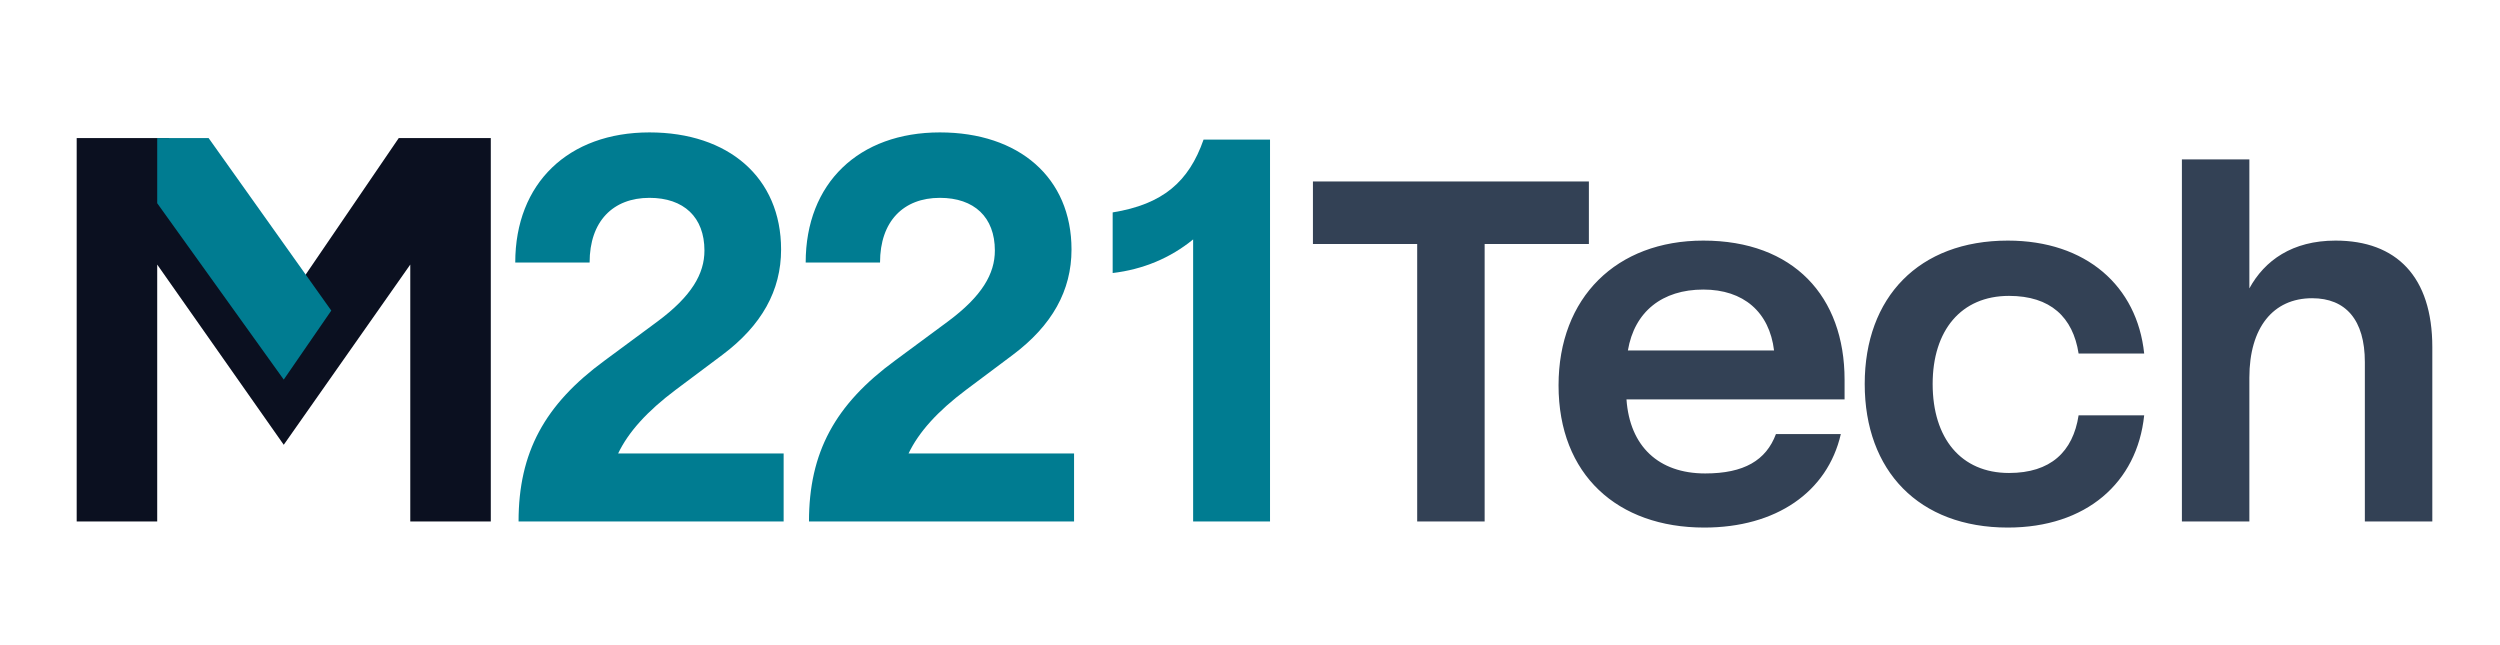
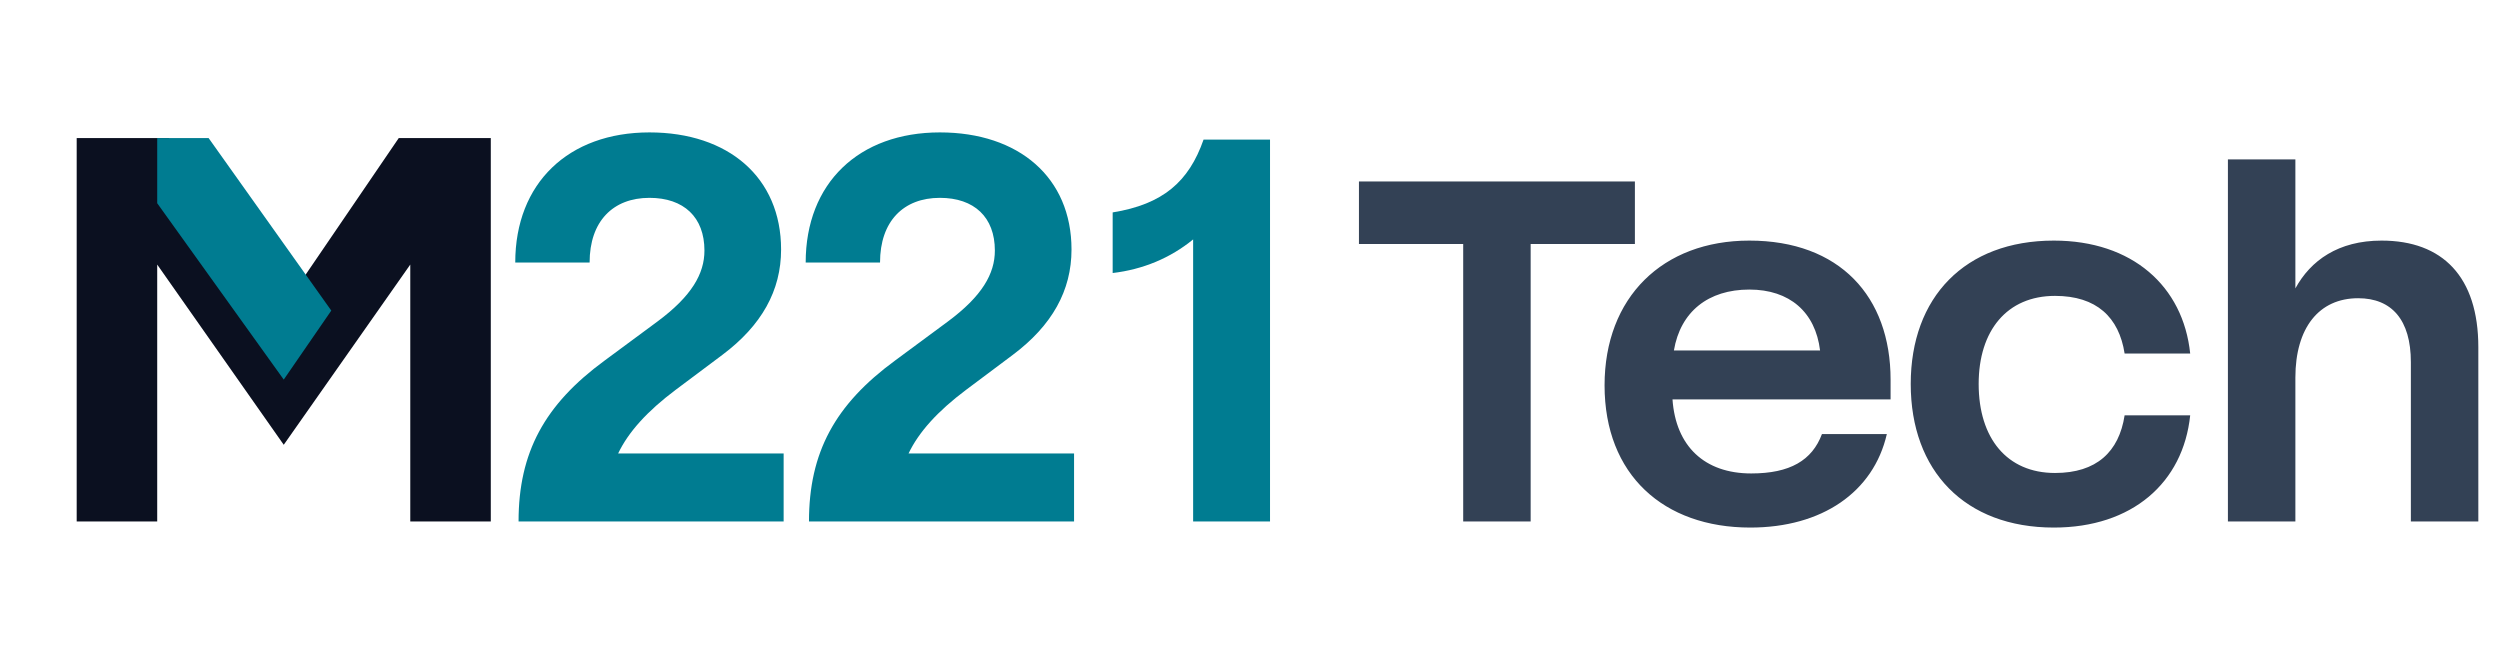
<svg xmlns="http://www.w3.org/2000/svg" viewBox="0 0 326 84" role="img" aria-labelledby="title desc">
  <path d="M10 68V18H22L37 40L52 18H64V68H53.5V34.5L37 58L20.5 34.5V68Z" fill="#0B1020" />
  <path d="M20.5 26.5L37 49.5L43.2 40.5L27.2 18H20.5Z" fill="#007C91" />
  <path d="M71.184 68.0H104.686V59.135H83.104C84.432 56.346 86.889 53.623 90.607 50.834L96.684 46.285C101.83 42.434 104.354 37.885 104.354 32.539C104.354 23.143 97.48 17.266 87.188 17.266C76.629 17.266 69.689 23.873 69.689 34.232H79.385C79.385 28.854 82.439 25.799 87.188 25.799C91.67 25.799 94.359 28.322 94.359 32.672C94.359 35.693 92.699 38.615 88.217 41.936L81.344 47.016C73.508 52.76 70.121 59.002 70.121 68.0Z" transform="translate(-2.5 0)" fill="#007C91" />
  <path d="M110.055 68.0H143.557V59.135H121.975C123.303 56.346 125.76 53.623 129.479 50.834L135.555 46.285C140.701 42.434 143.225 37.885 143.225 32.539C143.225 23.143 136.352 17.266 126.059 17.266C115.5 17.266 108.561 23.873 108.561 34.232H118.256C118.256 28.854 121.311 25.799 126.059 25.799C130.541 25.799 133.23 28.322 133.23 32.672C133.23 35.693 131.57 38.615 127.088 41.936L120.215 47.016C112.379 52.76 108.992 59.002 108.992 68.0Z" transform="translate(-3.5 0)" fill="#007C91" />
  <path d="M163.584 68.0H173.611V18.203H164.945C163.02 23.715 159.633 26.637 153.092 27.699V35.602C157.043 35.137 160.629 33.643 163.584 31.219Z" transform="translate(-8 0)" fill="#007C91" />
-   <path d="M183.479 68.0H193.041V28.672H207.816V19.807H168.703V28.672H183.479ZM224.168 68.863C234.328 68.863 241.633 63.85 243.525 55.613H234.328C232.934 59.334 229.812 61.193 224.301 61.193C217.693 61.193 213.609 57.342 213.145 50.701H244.057V47.912C244.057 36.092 236.818 28.189 224.035 28.189C211.75 28.189 203.516 36.225 203.516 48.709C203.516 61.393 211.883 68.863 224.168 68.863ZM213.344 43.762C214.273 38.25 218.225 35.129 224.035 35.129C229.746 35.129 233.398 38.316 234.062 43.762ZM267.199 68.863C278.289 68.863 285.527 62.52 286.523 52.957H277.227C276.43 58.137 273.242 61.127 267.365 61.127C260.559 61.127 256.541 56.213 256.541 48.51C256.541 40.939 260.559 36.025 267.365 36.025C273.242 36.025 276.43 39.047 277.227 44.193H286.523C285.527 34.631 278.289 28.189 267.199 28.189C254.582 28.189 246.912 36.225 246.912 48.51C246.912 60.828 254.582 68.863 267.199 68.863ZM291.869 68.0H301.432V47.613C301.432 40.541 304.785 36.357 310.33 36.357C315.078 36.357 317.801 39.412 317.801 45.422V68.0H327.363V43.297C327.363 33.303 322.283 28.189 313.65 28.189C307.508 28.189 303.59 31.012 301.432 34.963V16.68H291.869Z" transform="matrix(.92 0 0 .92 16 5.44)" fill="#334155" />
+   <path d="M183.479 68.0H193.041V28.672H207.816V19.807H168.703V28.672H183.479ZM224.168 68.863C234.328 68.863 241.633 63.85 243.525 55.613H234.328C232.934 59.334 229.812 61.193 224.301 61.193C217.693 61.193 213.609 57.342 213.145 50.701H244.057V47.912C244.057 36.092 236.818 28.189 224.035 28.189C211.75 28.189 203.516 36.225 203.516 48.709C203.516 61.393 211.883 68.863 224.168 68.863ZM213.344 43.762C214.273 38.25 218.225 35.129 224.035 35.129C229.746 35.129 233.398 38.316 234.062 43.762ZM267.199 68.863C278.289 68.863 285.527 62.52 286.523 52.957H277.227C276.43 58.137 273.242 61.127 267.365 61.127C260.559 61.127 256.541 56.213 256.541 48.51C256.541 40.939 260.559 36.025 267.365 36.025C273.242 36.025 276.43 39.047 277.227 44.193H286.523C285.527 34.631 278.289 28.189 267.199 28.189C254.582 28.189 246.912 36.225 246.912 48.51C246.912 60.828 254.582 68.863 267.199 68.863ZM291.869 68.0H301.432V47.613C301.432 40.541 304.785 36.357 310.33 36.357C315.078 36.357 317.801 39.412 317.801 45.422V68.0H327.363V43.297C327.363 33.303 322.283 28.189 313.65 28.189C307.508 28.189 303.59 31.012 301.432 34.963V16.68H291.869Z" transform="matrix(.92 0 0 .92 22 5.44)" fill="#334155" />
</svg>
